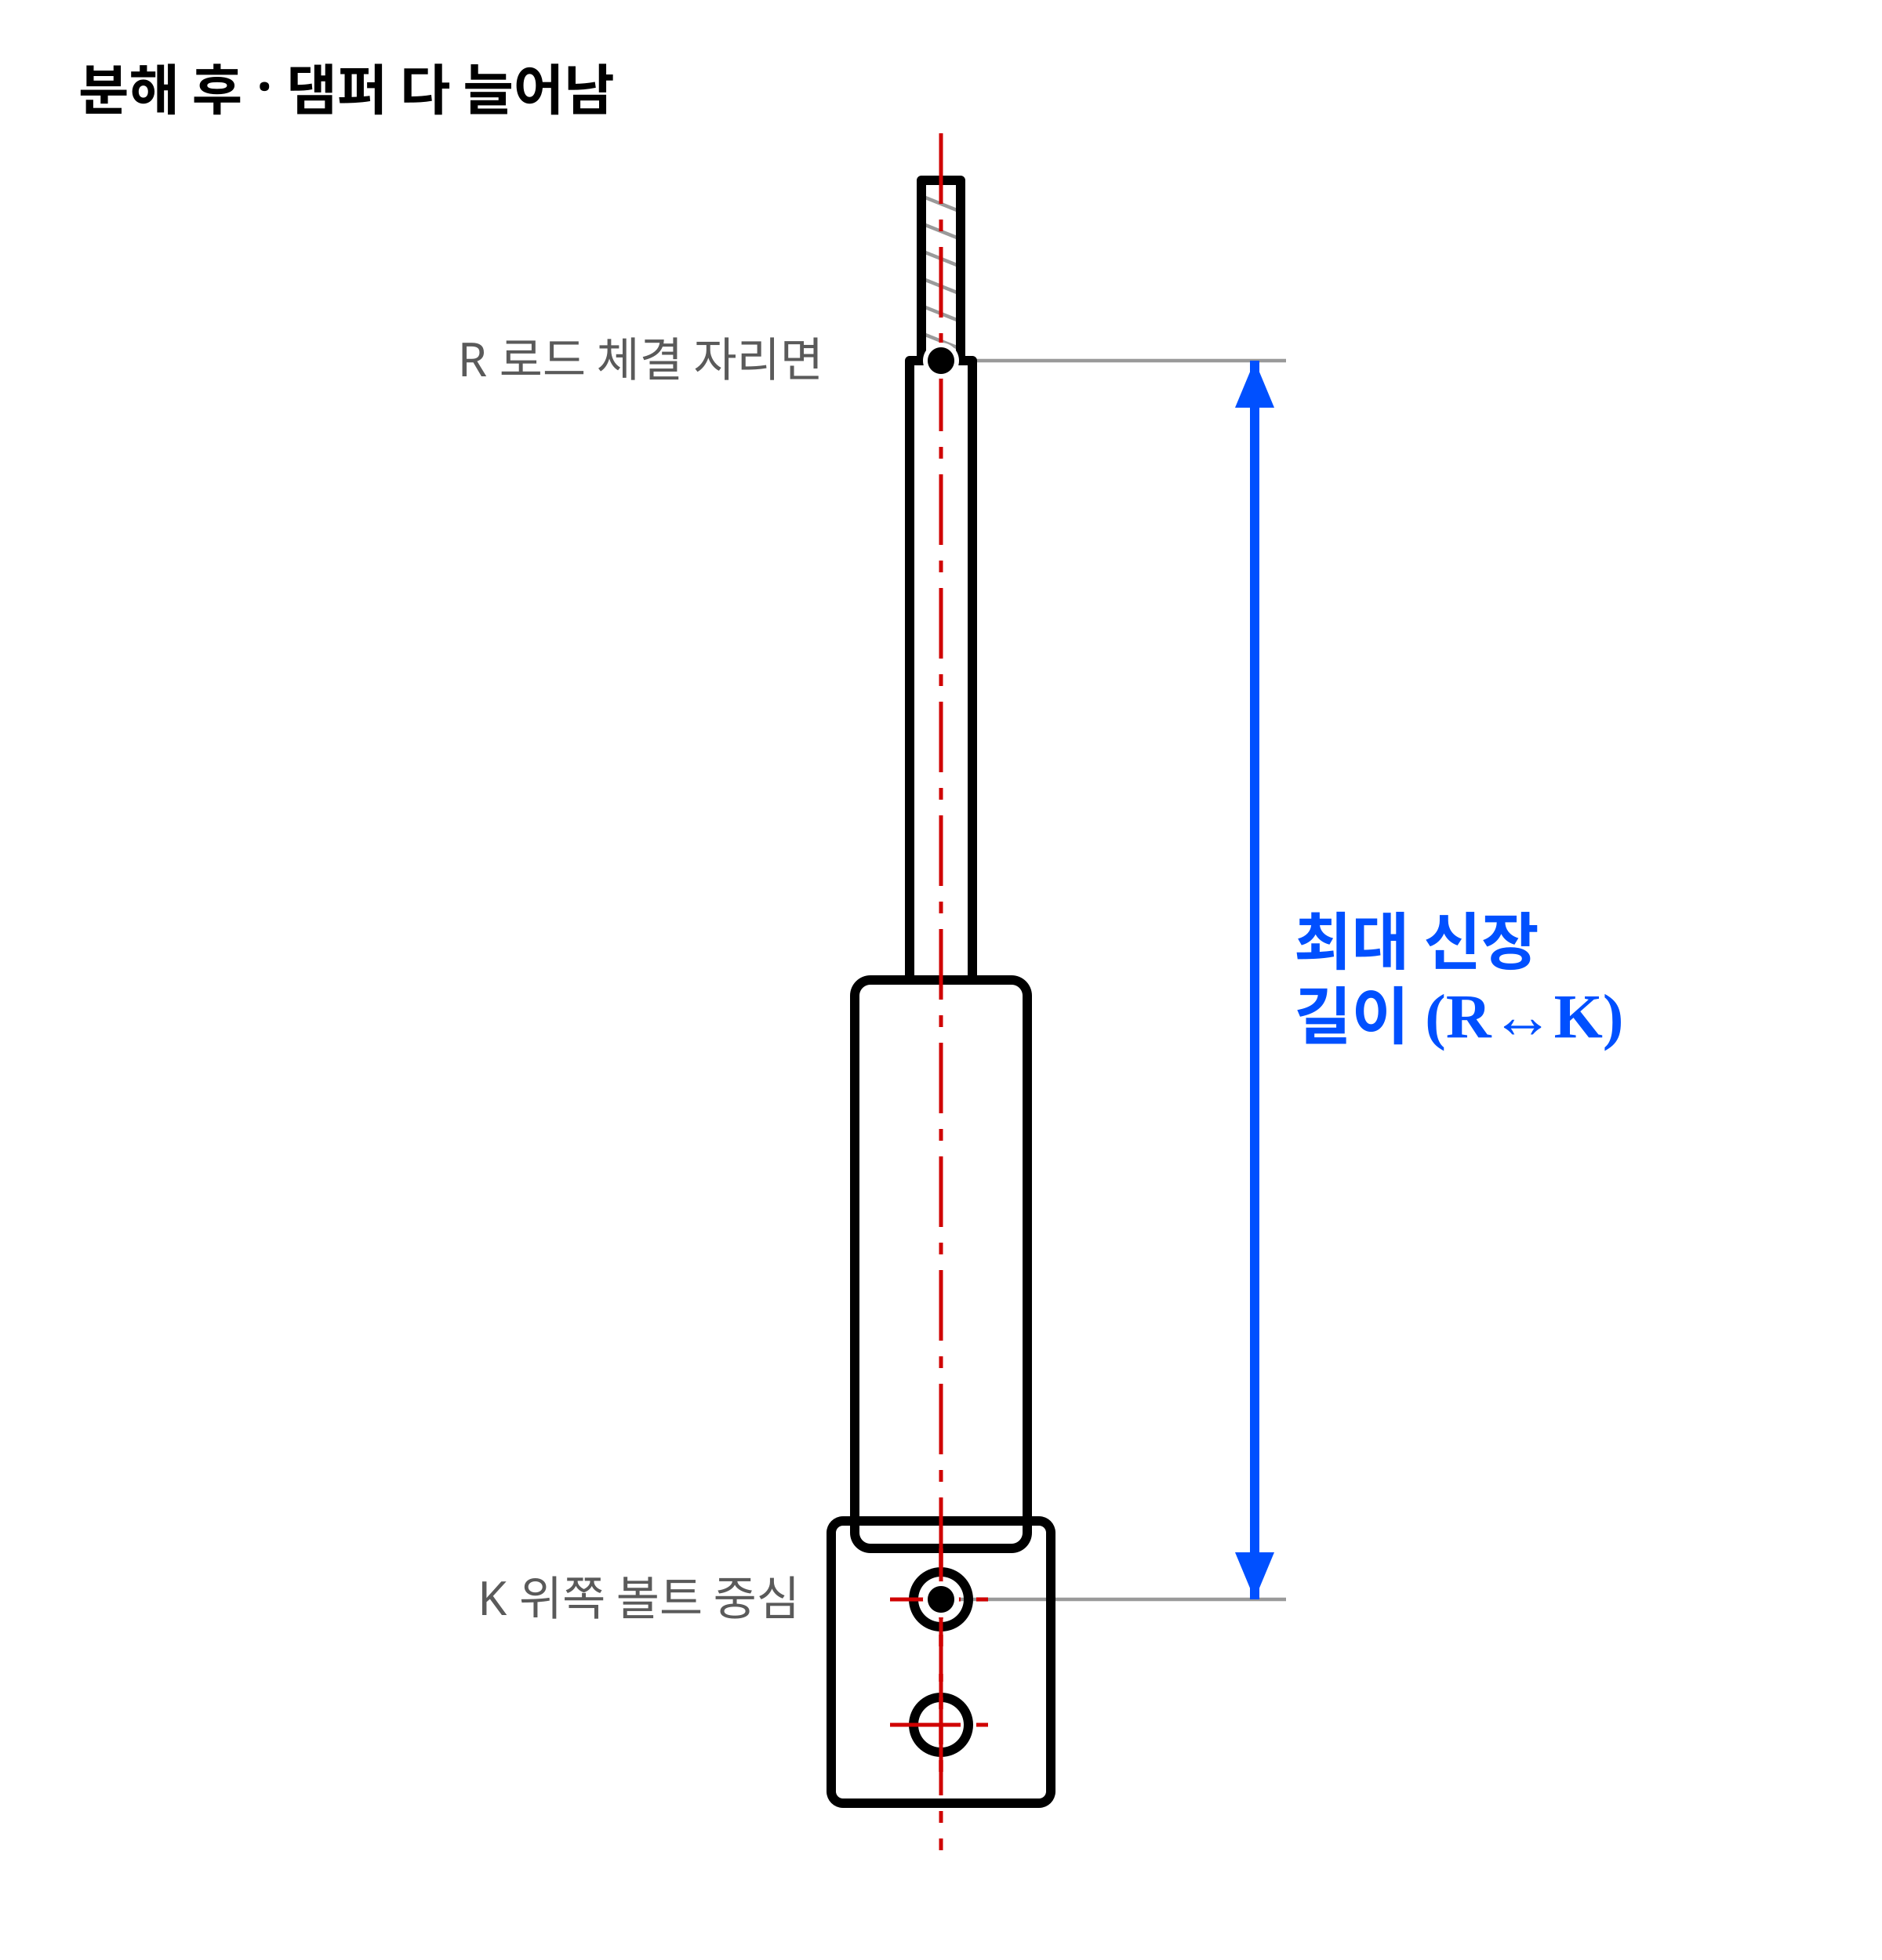
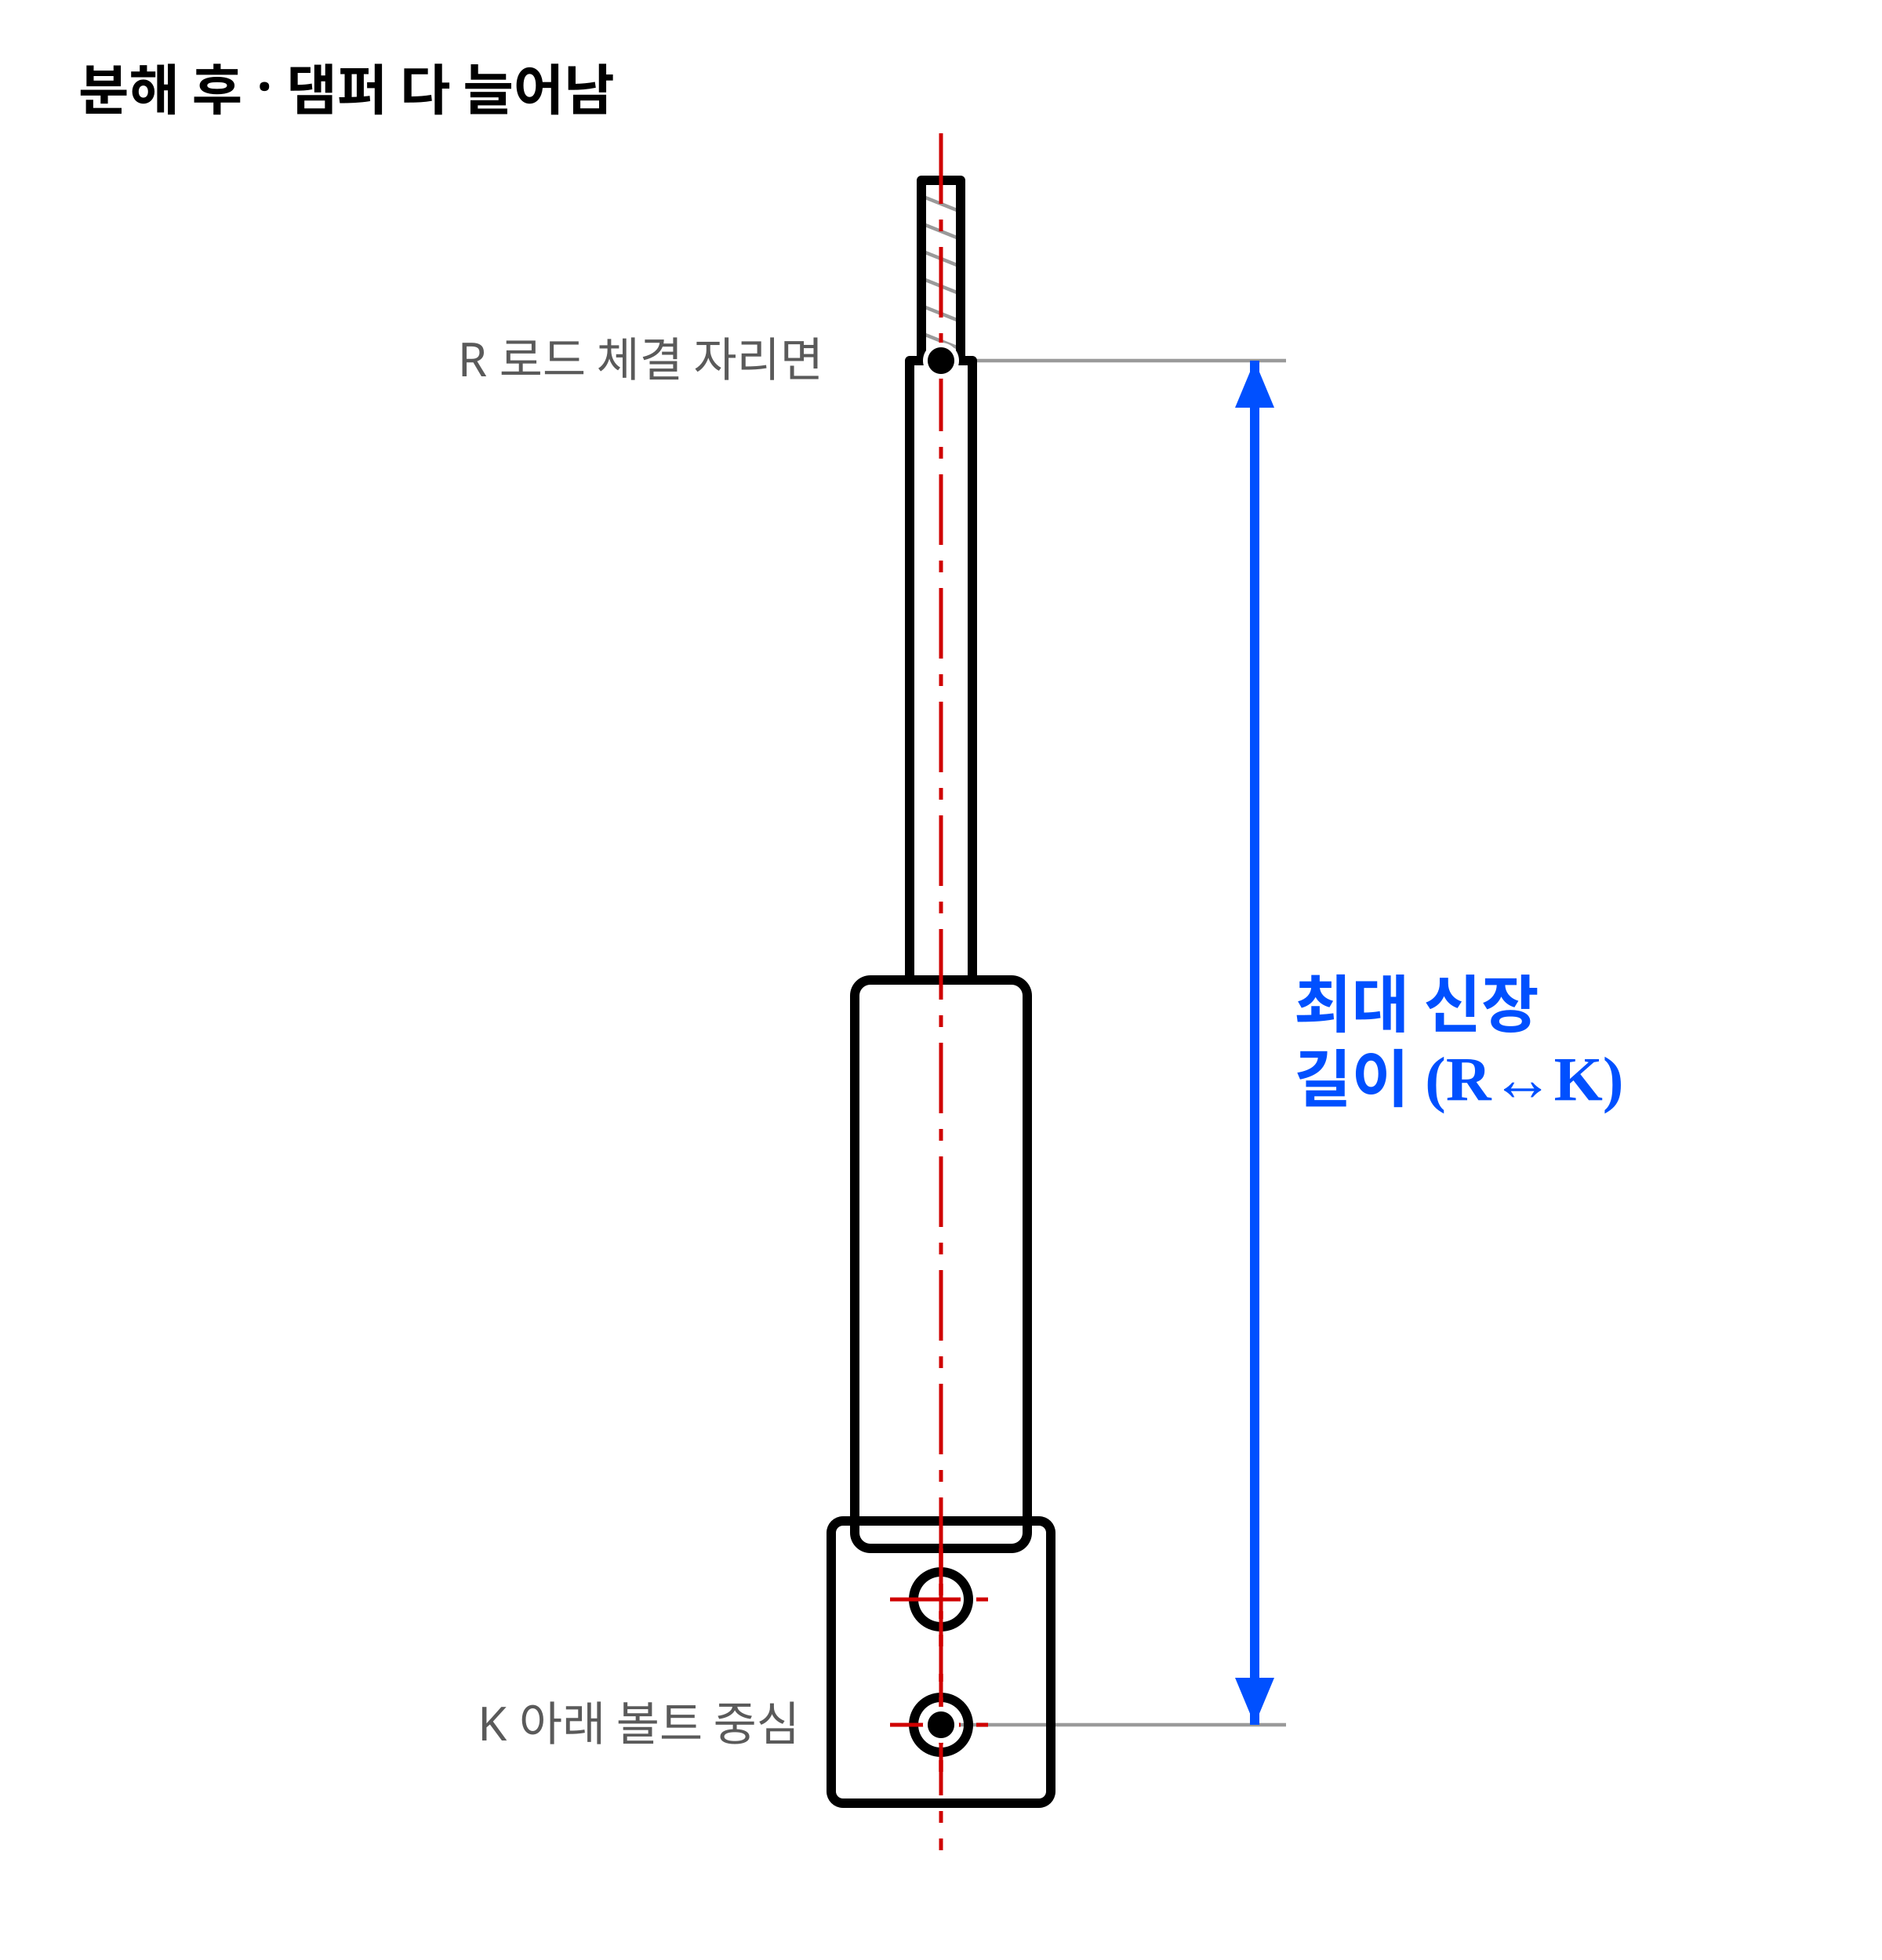
<svg xmlns="http://www.w3.org/2000/svg" viewBox="0 0 480 500">
  <defs>
    <marker id="ar" viewBox="0 0 12 10" refX="12" refY="5" markerWidth="12" markerHeight="10" markerUnits="userSpaceOnUse" orient="auto-start-reverse">
      <path d="M0 0L12 5L0 10z" fill="#0050FF" />
    </marker>
  </defs>
  <rect width="480" height="500" fill="#fff" />
  <g id="layer-8" fill="none" stroke-linejoin="round" stroke="#9A9A9A" stroke-width="0.9">
    <line x1="235.0" y1="50.0" x2="245.0" y2="54.0" />
    <line x1="235.0" y1="57.0" x2="245.0" y2="61.0" />
    <line x1="235.0" y1="64.0" x2="245.0" y2="68.0" />
    <line x1="235.0" y1="71.0" x2="245.0" y2="75.0" />
    <line x1="235.0" y1="78.0" x2="245.0" y2="82.0" />
    <line x1="235.0" y1="85.0" x2="245.0" y2="89.0" />
    <line x1="240.0" y1="92.0" x2="328.0" y2="92.0" />
-     <line x1="240.0" y1="408.0" x2="328.0" y2="408.0" />
+     <line x1="240.0" y1="440.0" x2="328.0" y2="440.0" />
  </g>
  <g id="layer-0" fill="none" stroke-linejoin="round" stroke="#000" stroke-width="2.4">
    <rect x="235.0" y="46.0" width="10.0" height="46.0" rx="0" />
    <rect x="232.0" y="92.0" width="16.0" height="158.0" rx="0" />
    <rect x="218.0" y="250.0" width="44.0" height="145.0" rx="4" />
    <rect x="212.0" y="388.0" width="56.0" height="72.0" rx="3" />
    <circle cx="240.0" cy="408.0" r="7.0" />
    <circle cx="240.0" cy="440.0" r="7.0" />
  </g>
  <g id="layer-CL" fill="none" stroke-linejoin="round" stroke="#D00000" stroke-width="1" stroke-dasharray="18 4 3 4">
    <line x1="227.0" y1="408.0" x2="253.0" y2="408.0" />
    <line x1="240.0" y1="395.0" x2="240.0" y2="421.0" />
    <line x1="227.0" y1="440.0" x2="253.0" y2="440.0" />
    <line x1="240.0" y1="427.0" x2="240.0" y2="453.0" />
    <line x1="240.0" y1="34.0" x2="240.0" y2="472.0" />
  </g>
  <g id="layer-Tex" fill="none" stroke-linejoin="round" font-family="Malgun Gothic, sans-serif" stroke="none">
    <text x="20.0" y="28.0" text-anchor="start" font-size="14" fill="#000" font-weight="700">분해 후 · 댐퍼 다 늘어남</text>
    <text x="210.0" y="96.0" text-anchor="end" font-size="12" fill="#5A5A5A">R 로드 체결 자리면</text>
-     <text x="204.0" y="412.0" text-anchor="end" font-size="12" fill="#5A5A5A">K 위쪽 볼트 중심</text>
+     <text x="204.0" y="444.0" text-anchor="end" font-size="12" fill="#5A5A5A">K 아래 볼트 중심</text>
  </g>
  <g id="layer-MEAS" fill="none" stroke-linejoin="round">
    <circle cx="240.0" cy="92.0" r="4" fill="#000" stroke="#fff" stroke-width="1.2" />
-     <circle cx="240.0" cy="408.0" r="4" fill="#000" stroke="#fff" stroke-width="1.2" />
-     <line x1="320.0" y1="92.0" x2="320.0" y2="408.0" stroke="#0050FF" stroke-width="2.4" marker-start="url(#ar)" marker-end="url(#ar)" />
-     <text x="330.0" y="246.0" text-anchor="start" font-size="16" font-weight="700" fill="#0050FF" stroke="#fff" stroke-width="4" paint-order="stroke">
+     <circle cx="240.0" cy="440.0" r="4" fill="#000" stroke="#fff" stroke-width="1.2" />
+     <line x1="320.0" y1="92.0" x2="320.0" y2="440.0" stroke="#0050FF" stroke-width="2.4" marker-start="url(#ar)" marker-end="url(#ar)" />
+     <text x="330.0" y="262.0" text-anchor="start" font-size="16" font-weight="700" fill="#0050FF" stroke="#fff" stroke-width="4" paint-order="stroke">
      <tspan x="330.0" dy="0">최대 신장</tspan>
      <tspan x="330.0" dy="19">길이 (R↔K)</tspan>
    </text>
  </g>
</svg>
